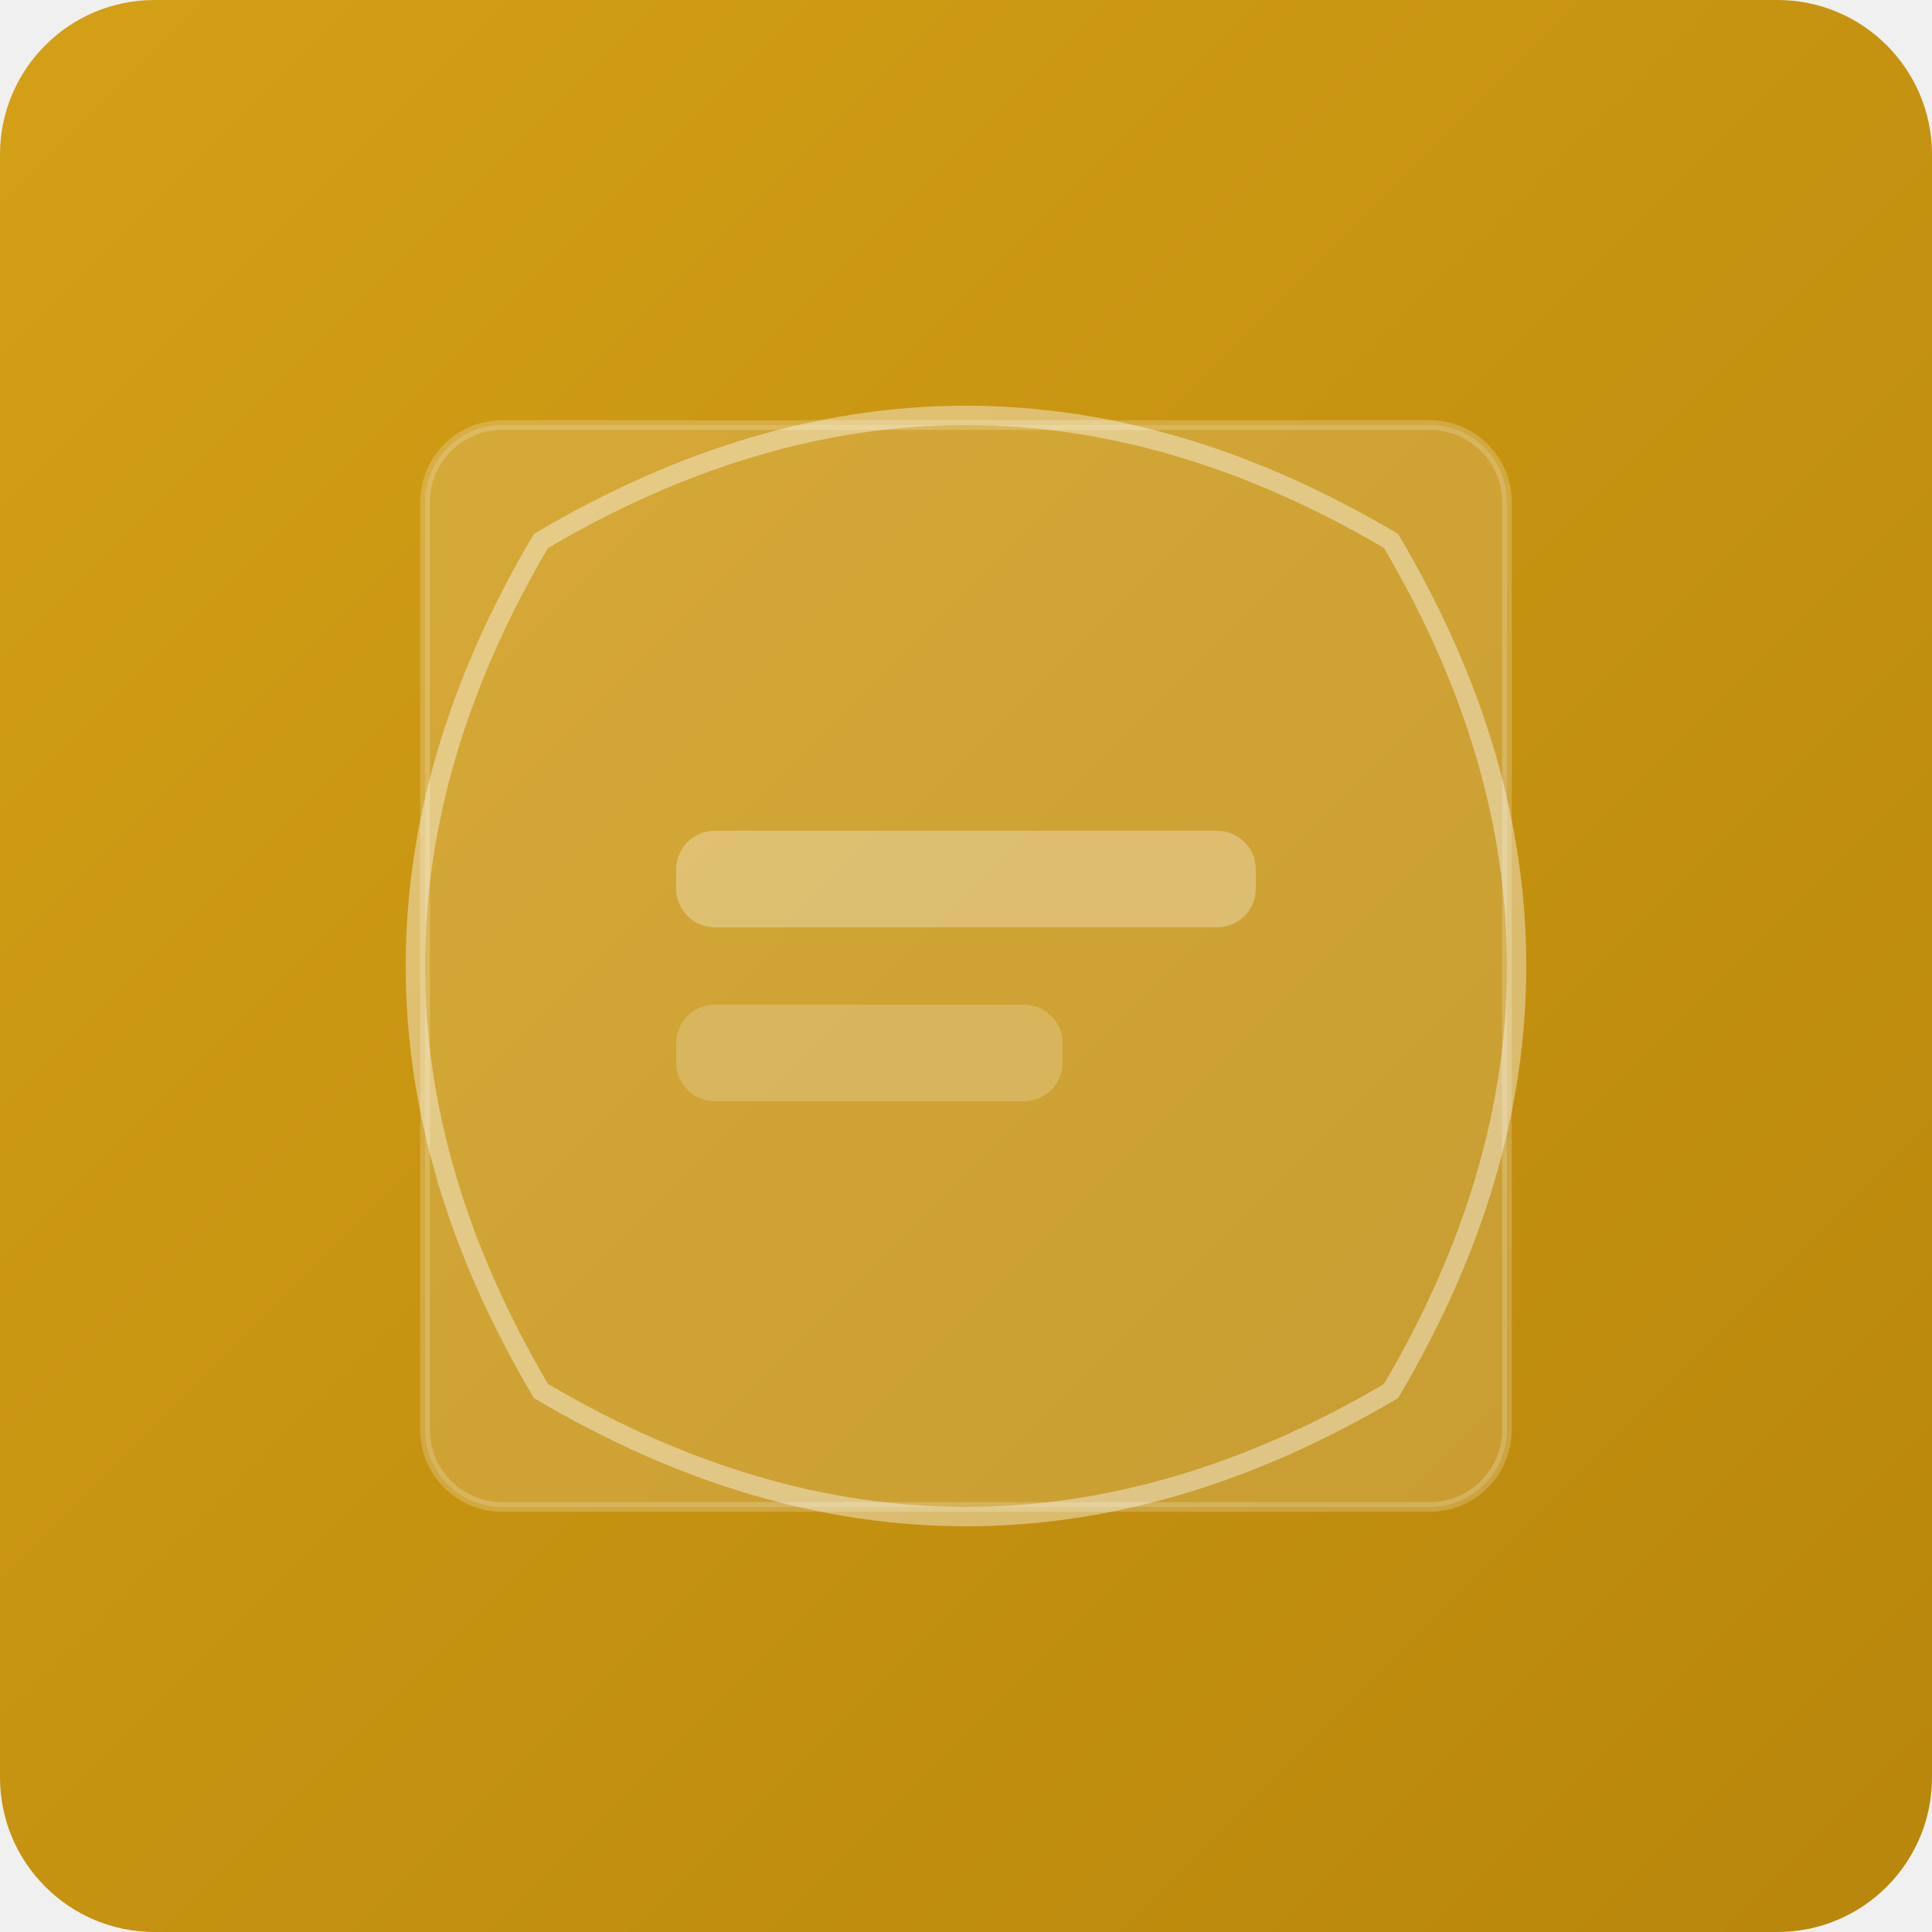
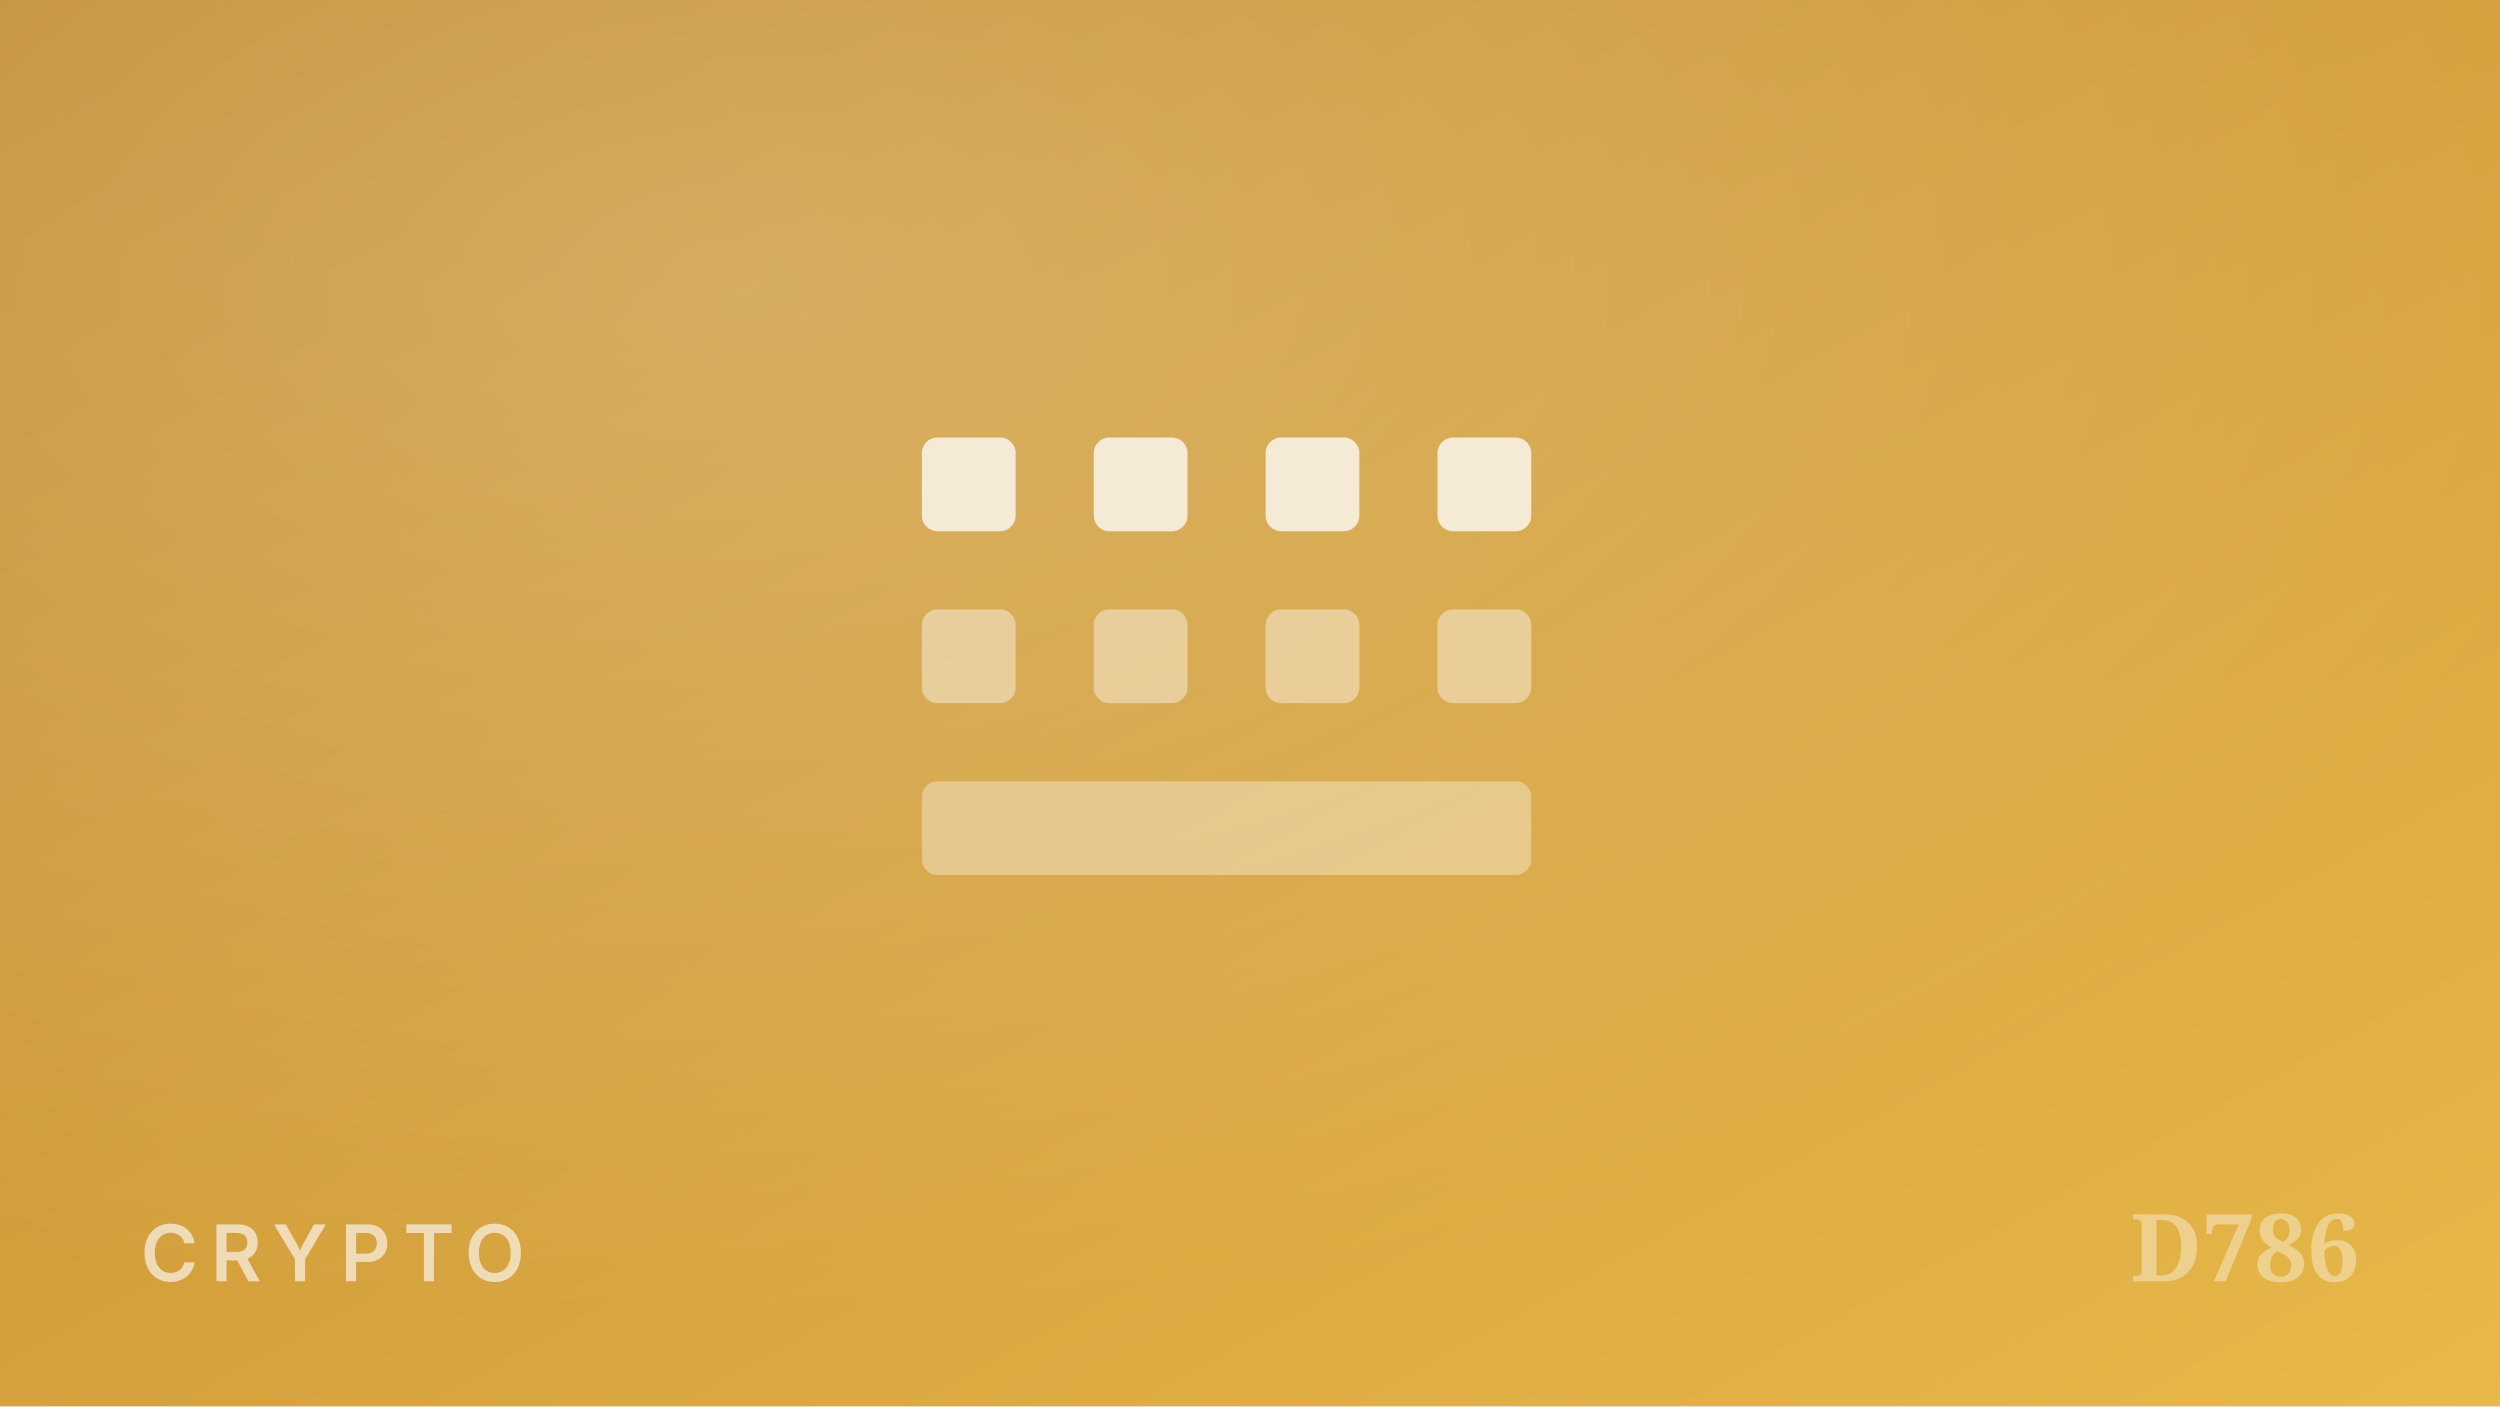
- <svg xmlns="http://www.w3.org/2000/svg" width="200" height="200" viewBox="0 0 200 200">
+ <svg xmlns="http://www.w3.org/2000/svg" width="320" height="180" viewBox="0 0 320 180" role="img" aria-label="Crypto">
  <defs>
-     <linearGradient id="g13" x1="0%" y1="0%" x2="100%" y2="100%">
-       <stop offset="0%" stop-color="#D4A017" />
-       <stop offset="100%" stop-color="#B8860B" />
+     <linearGradient id="bg12" x1="0%" y1="0%" x2="100%" y2="100%">
+       <stop offset="0%" stop-color="#C08A2E" />
+       <stop offset="100%" stop-color="#E8B84A" />
    </linearGradient>
+     <radialGradient id="gl12" cx="30%" cy="20%" r="75%">
+       <stop offset="0%" stop-color="#fff" stop-opacity=".22" />
+       <stop offset="100%" stop-color="#fff" stop-opacity="0" />
+     </radialGradient>
  </defs>
-   <rect width="200" height="200" fill="url(#g13)" rx="16" />
-   <rect x="44" y="44" width="112" height="112" rx="8" fill="rgba(255,255,255,0.15)" stroke="rgba(255,255,255,0.2)" stroke-width="1" />
-   <path d="M56 56 Q100 30 144 56 Q170 100 144 144 Q100 170 56 144 Q30 100 56 56 Z" fill="none" stroke="rgba(255,255,255,0.4)" stroke-width="2" />
-   <rect x="70" y="86" width="60" height="10" rx="4" fill="rgba(255,255,255,0.3)" />
-   <rect x="70" y="104" width="40" height="10" rx="4" fill="rgba(255,255,255,0.2)" />
+   <rect width="320" height="180" fill="url(#bg12)" />
+   <rect width="320" height="180" fill="url(#gl12)" />
+   <g fill="none" stroke-linecap="round" stroke-linejoin="round">
+     <g fill="#fff" opacity=".75">
+       <rect x="118" y="56" width="12" height="12" rx="2" />
+       <rect x="140" y="56" width="12" height="12" rx="2" />
+       <rect x="162" y="56" width="12" height="12" rx="2" />
+       <rect x="184" y="56" width="12" height="12" rx="2" />
+       <rect x="118" y="78" width="12" height="12" rx="2" opacity=".55" />
+       <rect x="140" y="78" width="12" height="12" rx="2" opacity=".55" />
+       <rect x="162" y="78" width="12" height="12" rx="2" opacity=".55" />
+       <rect x="184" y="78" width="12" height="12" rx="2" opacity=".55" />
+     </g>
+     <rect x="118" y="100" width="78" height="12" rx="2" fill="#fff" opacity=".35" />
+   </g>
+   <text x="18" y="164" font-family="Inter,system-ui,sans-serif" font-size="10" font-weight="600" letter-spacing="1.6" fill="#fff" opacity=".62">CRYPTO</text>
+   <text x="302" y="164" text-anchor="end" font-family="Georgia,serif" font-size="12" font-weight="600" fill="#fff" opacity=".38">D786</text>
</svg>
